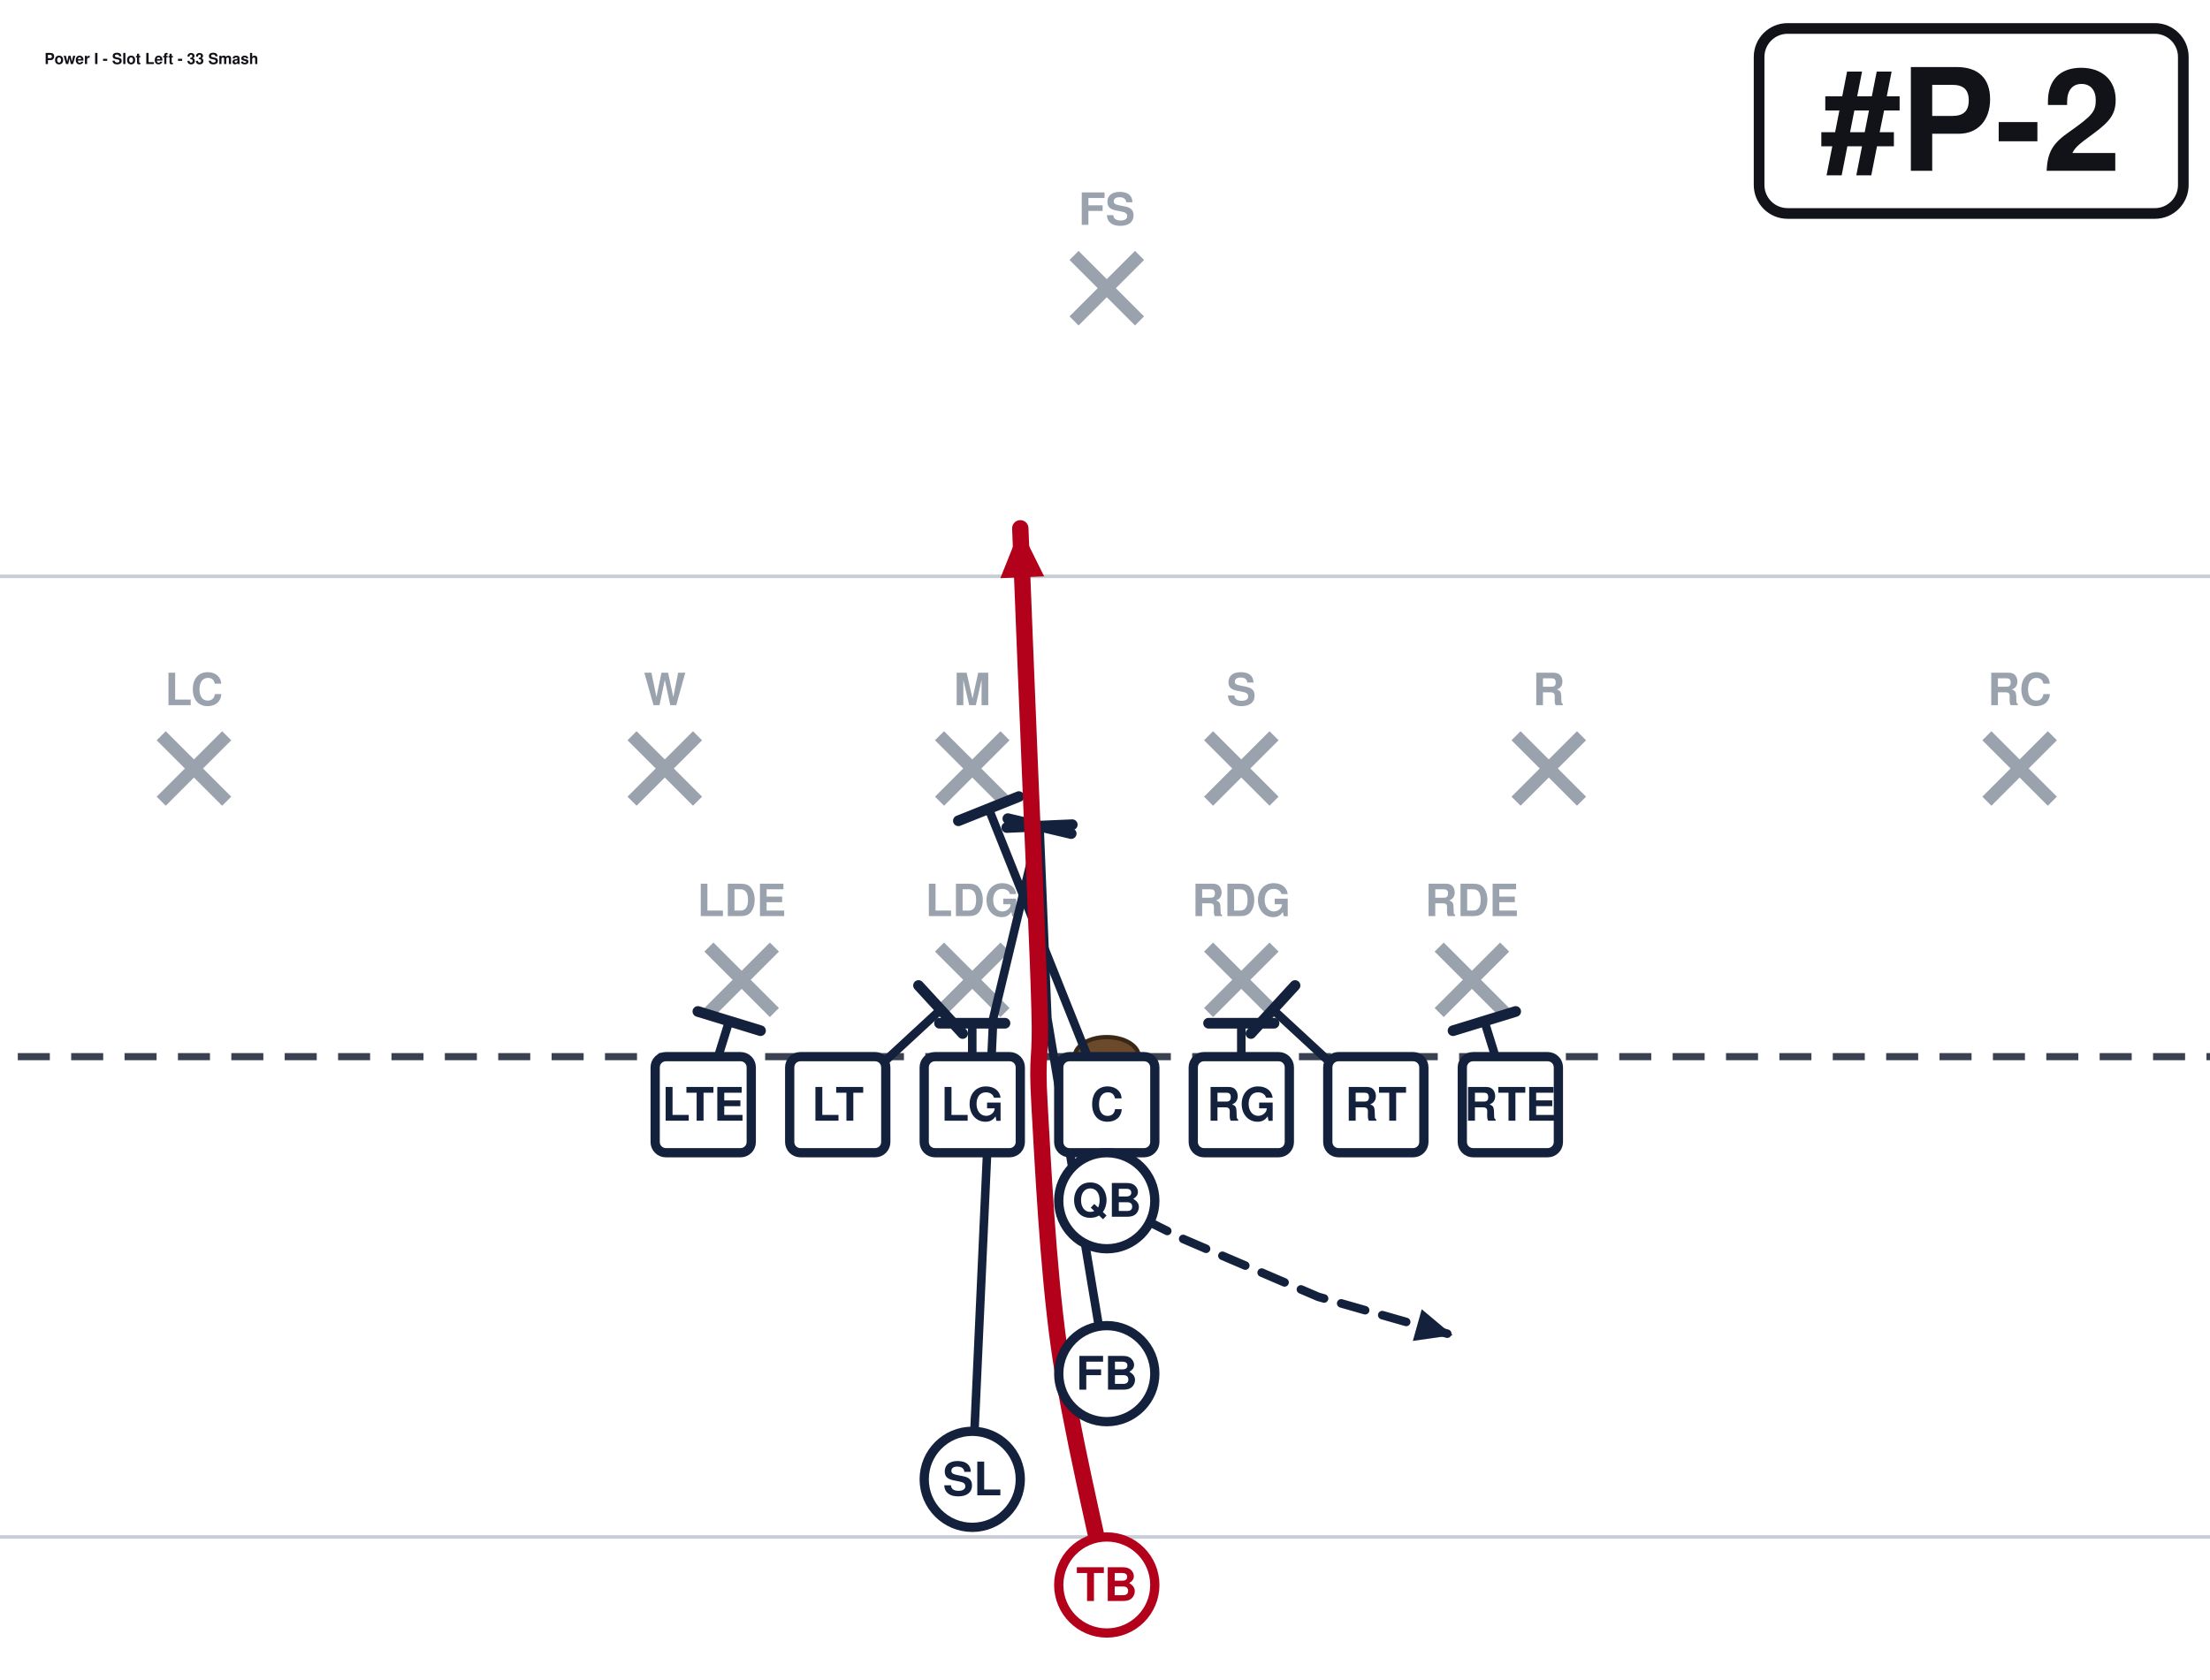
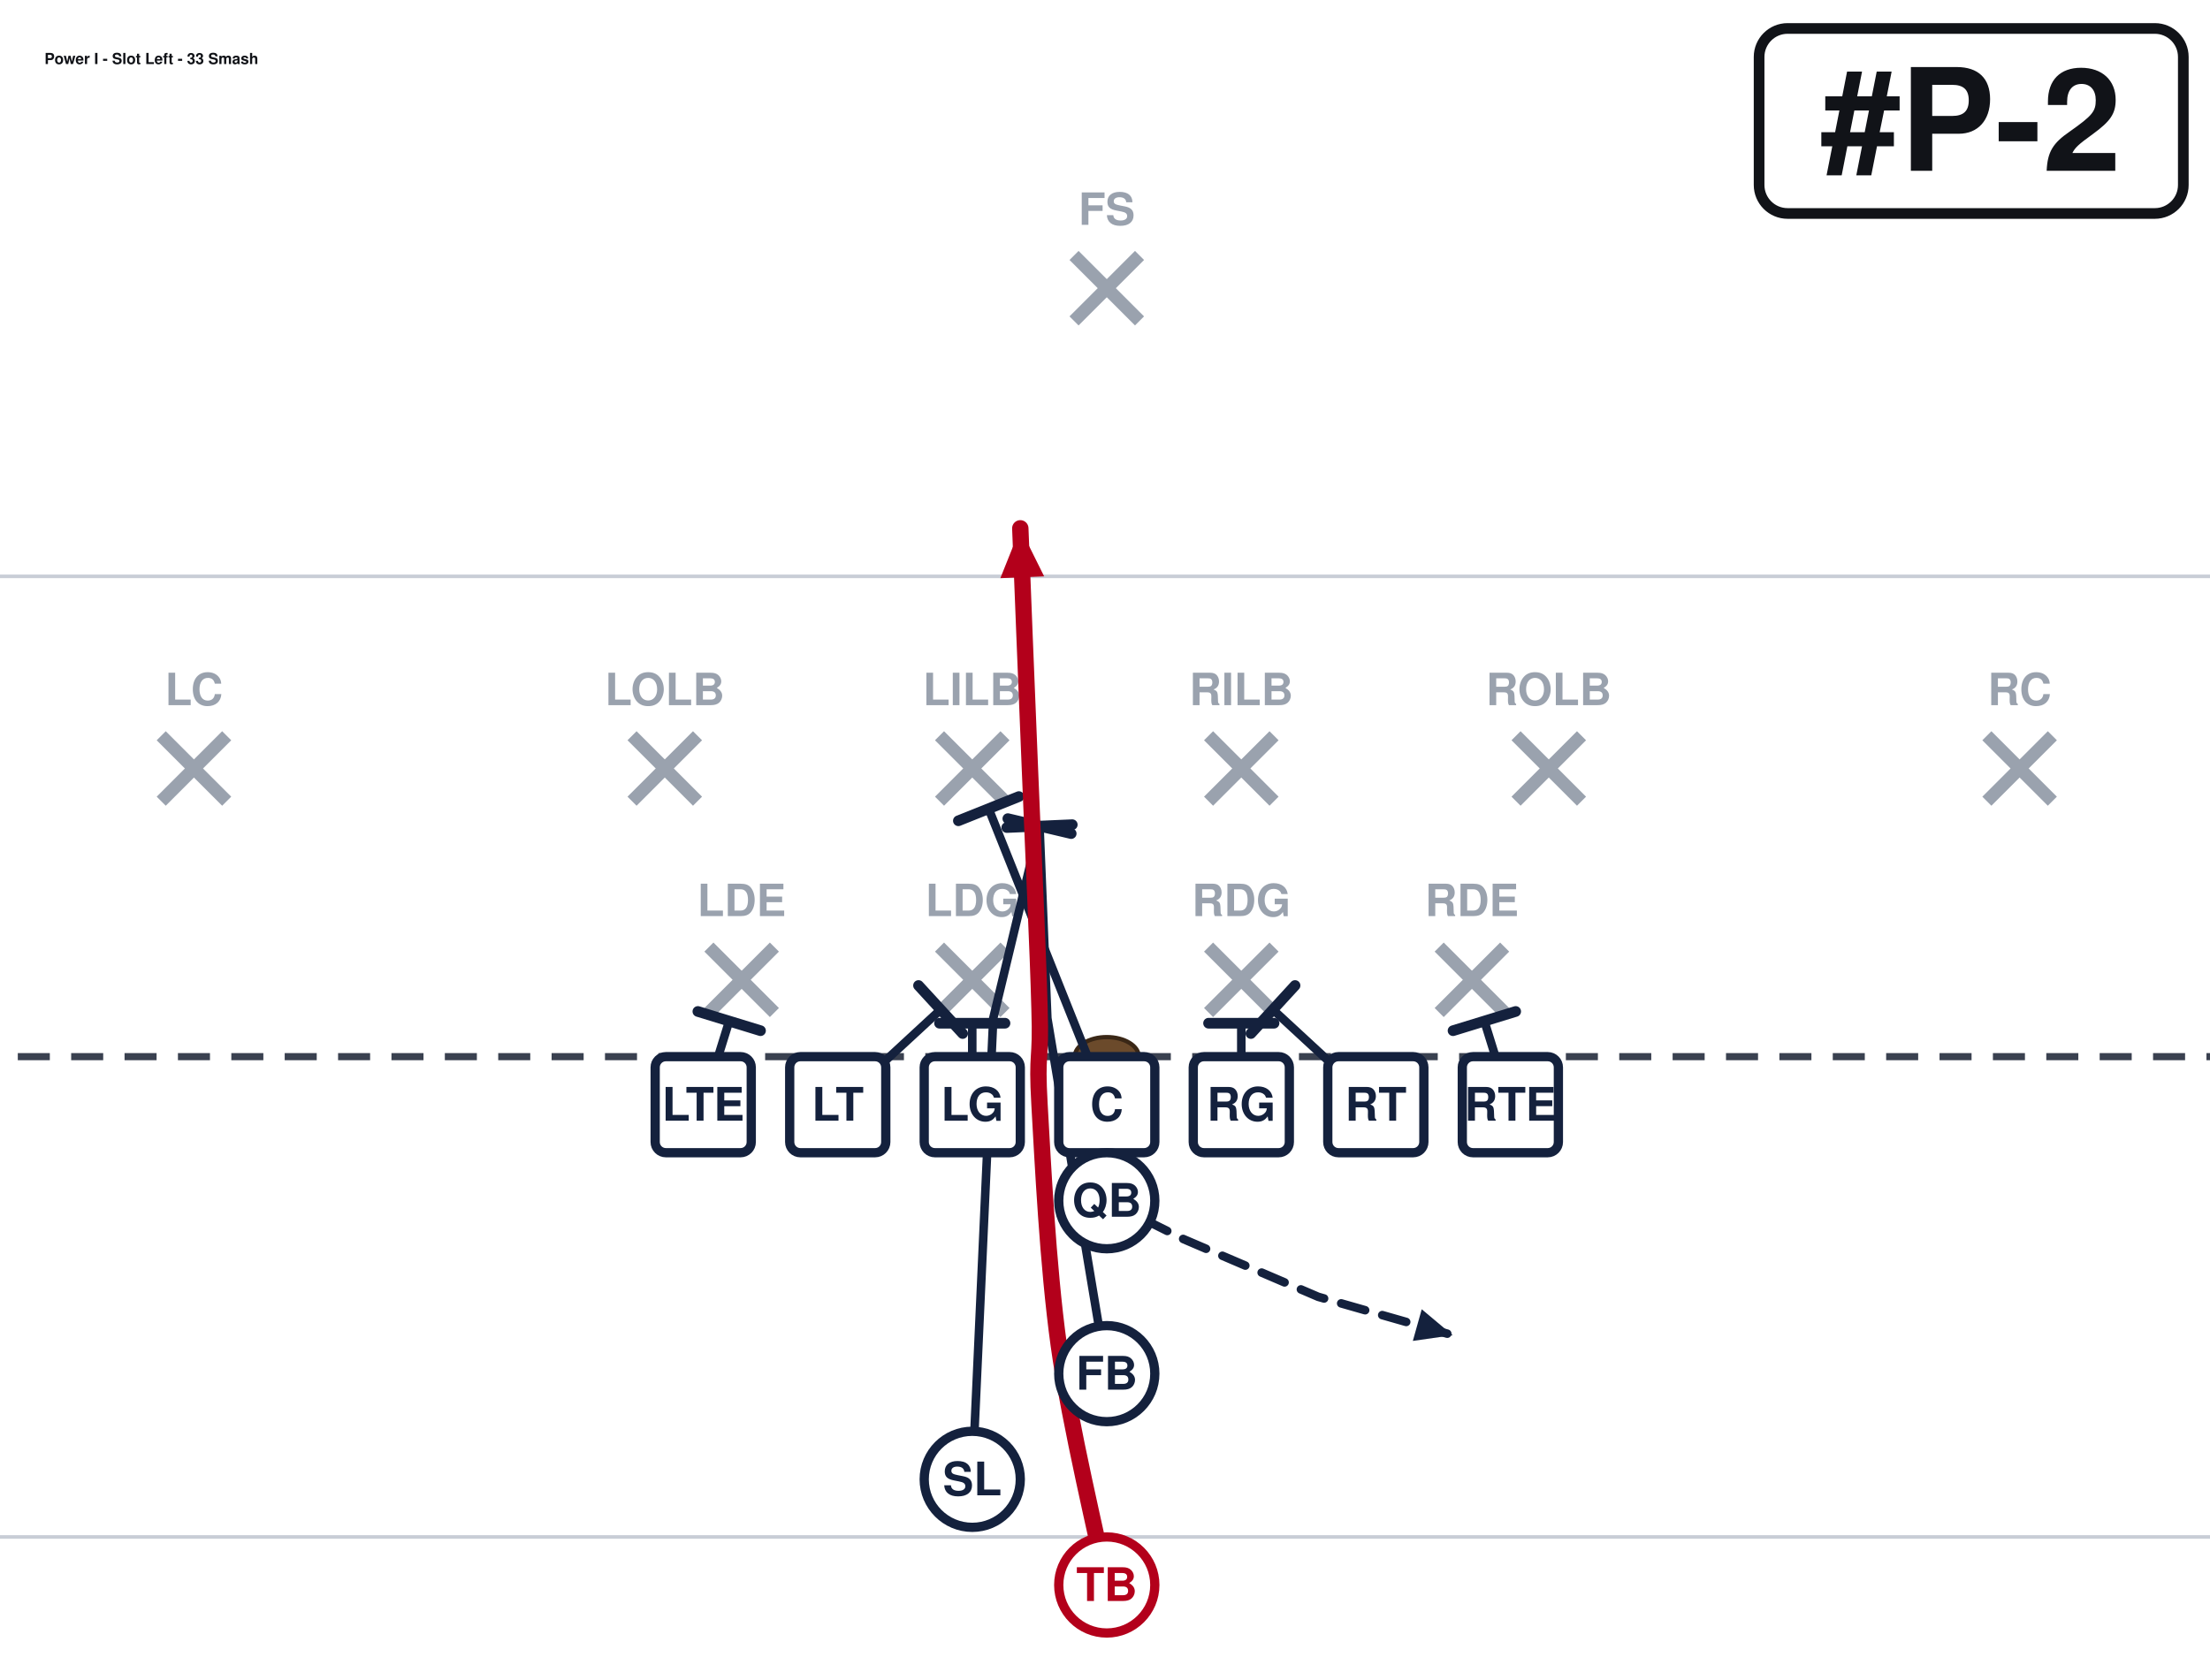
<svg xmlns="http://www.w3.org/2000/svg" width="621" height="472" viewBox="40 27 621 472" font-family="Segoe UI, Helvetica, Arial, sans-serif" role="img">
  <rect x="0" y="0" width="702" height="513" fill="#ffffff" />
  <line x1="0" y1="459.0" x2="702" y2="459.0" stroke="#c8cdd6" stroke-width="1" />
  <line x1="0" y1="189.0" x2="702" y2="189.0" stroke="#c8cdd6" stroke-width="1" />
  <line x1="0" y1="324.0" x2="702" y2="324.0" stroke="#3a4150" stroke-width="2" stroke-dasharray="9 6" />
  <ellipse cx="351.0" cy="324.0" rx="9" ry="5.5" fill="#6b4a2b" stroke="#3a2716" stroke-width="1.2" />
  <line x1="239.2" y1="293.2" x2="257.6" y2="311.6" stroke="#9aa2ae" stroke-width="3.6" />
  <line x1="257.6" y1="293.2" x2="239.2" y2="311.6" stroke="#9aa2ae" stroke-width="3.6" />
  <text x="248.4" y="284.5" text-anchor="middle" font-size="12.5" fill="#9aa2ae" font-weight="600">LDE</text>
  <line x1="304.0" y1="293.2" x2="322.4" y2="311.6" stroke="#9aa2ae" stroke-width="3.6" />
  <line x1="322.4" y1="293.2" x2="304.0" y2="311.6" stroke="#9aa2ae" stroke-width="3.6" />
  <text x="313.2" y="284.5" text-anchor="middle" font-size="12.5" fill="#9aa2ae" font-weight="600">LDG</text>
  <line x1="379.6" y1="293.2" x2="398.0" y2="311.6" stroke="#9aa2ae" stroke-width="3.6" />
  <line x1="398.0" y1="293.2" x2="379.6" y2="311.6" stroke="#9aa2ae" stroke-width="3.6" />
  <text x="388.8" y="284.5" text-anchor="middle" font-size="12.5" fill="#9aa2ae" font-weight="600">RDG</text>
  <line x1="444.4" y1="293.2" x2="462.8" y2="311.6" stroke="#9aa2ae" stroke-width="3.6" />
  <line x1="462.8" y1="293.2" x2="444.4" y2="311.6" stroke="#9aa2ae" stroke-width="3.6" />
  <text x="453.6" y="284.5" text-anchor="middle" font-size="12.5" fill="#9aa2ae" font-weight="600">RDE</text>
  <line x1="217.6" y1="233.8" x2="236.0" y2="252.2" stroke="#9aa2ae" stroke-width="3.6" />
  <line x1="236.0" y1="233.8" x2="217.6" y2="252.2" stroke="#9aa2ae" stroke-width="3.6" />
-   <text x="226.8" y="225.2" text-anchor="middle" font-size="12.5" fill="#9aa2ae" font-weight="600">W</text>
+   <text x="226.8" y="225.2" text-anchor="middle" font-size="12.5" fill="#9aa2ae" font-weight="600">LOLB</text>
  <line x1="304.0" y1="233.8" x2="322.4" y2="252.2" stroke="#9aa2ae" stroke-width="3.6" />
  <line x1="322.4" y1="233.8" x2="304.0" y2="252.2" stroke="#9aa2ae" stroke-width="3.6" />
-   <text x="313.2" y="225.2" text-anchor="middle" font-size="12.5" fill="#9aa2ae" font-weight="600">M</text>
+   <text x="313.2" y="225.2" text-anchor="middle" font-size="12.5" fill="#9aa2ae" font-weight="600">LILB</text>
  <line x1="379.6" y1="233.8" x2="398.0" y2="252.2" stroke="#9aa2ae" stroke-width="3.6" />
  <line x1="398.0" y1="233.8" x2="379.6" y2="252.2" stroke="#9aa2ae" stroke-width="3.6" />
-   <text x="388.8" y="225.2" text-anchor="middle" font-size="12.5" fill="#9aa2ae" font-weight="600">S</text>
+   <text x="388.8" y="225.2" text-anchor="middle" font-size="12.5" fill="#9aa2ae" font-weight="600">RILB</text>
  <line x1="466.0" y1="233.8" x2="484.4" y2="252.2" stroke="#9aa2ae" stroke-width="3.6" />
  <line x1="484.4" y1="233.8" x2="466.0" y2="252.2" stroke="#9aa2ae" stroke-width="3.6" />
-   <text x="475.2" y="225.2" text-anchor="middle" font-size="12.5" fill="#9aa2ae" font-weight="600">R</text>
+   <text x="475.2" y="225.2" text-anchor="middle" font-size="12.5" fill="#9aa2ae" font-weight="600">ROLB</text>
  <line x1="85.3" y1="233.8" x2="103.7" y2="252.2" stroke="#9aa2ae" stroke-width="3.6" />
  <line x1="103.7" y1="233.8" x2="85.3" y2="252.2" stroke="#9aa2ae" stroke-width="3.6" />
  <text x="94.5" y="225.2" text-anchor="middle" font-size="12.5" fill="#9aa2ae" font-weight="600">LC</text>
  <line x1="598.3" y1="233.8" x2="616.7" y2="252.2" stroke="#9aa2ae" stroke-width="3.6" />
  <line x1="616.7" y1="233.8" x2="598.3" y2="252.2" stroke="#9aa2ae" stroke-width="3.6" />
  <text x="607.5" y="225.2" text-anchor="middle" font-size="12.5" fill="#9aa2ae" font-weight="600">RC</text>
  <line x1="341.8" y1="98.8" x2="360.2" y2="117.2" stroke="#9aa2ae" stroke-width="3.6" />
  <line x1="360.2" y1="98.8" x2="341.8" y2="117.2" stroke="#9aa2ae" stroke-width="3.6" />
  <text x="351.0" y="90.2" text-anchor="middle" font-size="12.5" fill="#9aa2ae" font-weight="600">FS</text>
  <path d="M237.6,337.5 L244.9,314.0" fill="none" stroke="#14213d" stroke-width="2.4" stroke-linecap="round" stroke-linejoin="round" />
  <line x1="236.1" y1="311.3" x2="253.7" y2="316.7" stroke="#14213d" stroke-width="3.0" stroke-linecap="round" />
  <path d="M275.4,337.5 L304.3,310.8" fill="none" stroke="#14213d" stroke-width="2.4" stroke-linecap="round" stroke-linejoin="round" />
  <line x1="298.1" y1="304.0" x2="310.5" y2="317.5" stroke="#14213d" stroke-width="3.0" stroke-linecap="round" />
  <path d="M313.2,337.5 L313.2,314.6" fill="none" stroke="#14213d" stroke-width="2.4" stroke-linecap="round" stroke-linejoin="round" />
  <line x1="304.0" y1="314.6" x2="322.4" y2="314.6" stroke="#14213d" stroke-width="3.0" stroke-linecap="round" />
  <path d="M351.0,337.5 L317.8,254.3" fill="none" stroke="#14213d" stroke-width="2.4" stroke-linecap="round" stroke-linejoin="round" />
  <line x1="309.3" y1="257.7" x2="326.3" y2="250.9" stroke="#14213d" stroke-width="3.0" stroke-linecap="round" />
  <path d="M388.8,337.5 L388.8,314.6" fill="none" stroke="#14213d" stroke-width="2.4" stroke-linecap="round" stroke-linejoin="round" />
  <line x1="379.6" y1="314.6" x2="398.0" y2="314.6" stroke="#14213d" stroke-width="3.0" stroke-linecap="round" />
  <path d="M426.6,337.5 L397.7,310.8" fill="none" stroke="#14213d" stroke-width="2.4" stroke-linecap="round" stroke-linejoin="round" />
  <line x1="391.5" y1="317.5" x2="403.9" y2="304.0" stroke="#14213d" stroke-width="3.0" stroke-linecap="round" />
  <path d="M464.4,337.5 L457.1,314.0" fill="none" stroke="#14213d" stroke-width="2.4" stroke-linecap="round" stroke-linejoin="round" />
  <line x1="448.3" y1="316.7" x2="465.9" y2="311.3" stroke="#14213d" stroke-width="3.0" stroke-linecap="round" />
  <path d="M313.2,442.8 L319.1,313.2 L332.1,259.2" fill="none" stroke="#14213d" stroke-width="2.4" stroke-linecap="round" stroke-linejoin="round" />
  <line x1="323.2" y1="257.1" x2="341.0" y2="261.3" stroke="#14213d" stroke-width="3.0" stroke-linecap="round" />
  <path d="M351.0,364.5 L372.6,375.3 L410.4,391.5 L448.2,402.3" fill="none" stroke="#14213d" stroke-width="2.4" stroke-linecap="round" stroke-linejoin="round" stroke-dasharray="7 5" />
  <polygon points="448.2,402.3 437.0,403.9 439.5,395.0" fill="#14213d" />
  <path d="M351.0,413.1 L334.3,313.2 L332.1,259.2" fill="none" stroke="#14213d" stroke-width="2.4" stroke-linecap="round" stroke-linejoin="round" />
  <line x1="322.9" y1="259.6" x2="341.3" y2="258.8" stroke="#14213d" stroke-width="3.0" stroke-linecap="round" />
  <path d="M351.0,472.5 C348.8,461.2 340.6,427.5 337.5,405.0 C334.4,382.5 333.0,353.2 332.1,337.5 C331.2,321.8 332.6,326.2 332.1,310.5 C331.7,294.8 330.3,265.5 329.4,243.0 C328.5,220.5 327.1,186.8 326.7,175.5" fill="none" stroke="#b3001b" stroke-width="4.6" stroke-linecap="round" stroke-linejoin="round" />
  <polygon points="326.7,175.5 333.4,189.0 321.1,189.5" fill="#b3001b" />
  <rect x="224.1" y="324.0" width="27.0" height="27.0" rx="3" fill="#ffffff" stroke="#14213d" stroke-width="2.6" />
  <text x="237.6" y="342.0" text-anchor="middle" font-size="13" font-weight="700" fill="#14213d">LTE</text>
  <rect x="261.9" y="324.0" width="27.0" height="27.0" rx="3" fill="#ffffff" stroke="#14213d" stroke-width="2.6" />
  <text x="275.4" y="342.0" text-anchor="middle" font-size="13" font-weight="700" fill="#14213d">LT</text>
  <rect x="299.7" y="324.0" width="27.0" height="27.0" rx="3" fill="#ffffff" stroke="#14213d" stroke-width="2.6" />
  <text x="313.2" y="342.0" text-anchor="middle" font-size="13" font-weight="700" fill="#14213d">LG</text>
  <rect x="337.5" y="324.0" width="27.0" height="27.0" rx="3" fill="#ffffff" stroke="#14213d" stroke-width="2.6" />
  <text x="351.0" y="342.0" text-anchor="middle" font-size="13" font-weight="700" fill="#14213d">C</text>
  <rect x="375.3" y="324.0" width="27.0" height="27.0" rx="3" fill="#ffffff" stroke="#14213d" stroke-width="2.6" />
  <text x="388.8" y="342.0" text-anchor="middle" font-size="13" font-weight="700" fill="#14213d">RG</text>
  <rect x="413.1" y="324.0" width="27.0" height="27.0" rx="3" fill="#ffffff" stroke="#14213d" stroke-width="2.6" />
  <text x="426.6" y="342.0" text-anchor="middle" font-size="13" font-weight="700" fill="#14213d">RT</text>
  <rect x="450.9" y="324.0" width="27.0" height="27.0" rx="3" fill="#ffffff" stroke="#14213d" stroke-width="2.6" />
  <text x="464.4" y="342.0" text-anchor="middle" font-size="13" font-weight="700" fill="#14213d">RTE</text>
  <circle cx="351.0" cy="364.5" r="13.5" fill="#ffffff" stroke="#14213d" stroke-width="2.6" />
  <text x="351.0" y="369.0" text-anchor="middle" font-size="13" font-weight="700" fill="#14213d">QB</text>
  <circle cx="351.0" cy="413.1" r="13.5" fill="#ffffff" stroke="#14213d" stroke-width="2.6" />
  <text x="351.0" y="417.6" text-anchor="middle" font-size="13" font-weight="700" fill="#14213d">FB</text>
  <circle cx="313.2" cy="442.8" r="13.5" fill="#ffffff" stroke="#14213d" stroke-width="2.6" />
  <text x="313.2" y="447.3" text-anchor="middle" font-size="13" font-weight="700" fill="#14213d">SL</text>
  <circle cx="351.0" cy="472.5" r="13.5" fill="#ffffff" stroke="#b3001b" stroke-width="2.6" />
  <text x="351.0" y="477.0" text-anchor="middle" font-size="13" font-weight="700" fill="#b3001b">TB</text>
  <rect x="534.3" y="35.0" width="119.2" height="52.0" rx="8" fill="#ffffff" stroke="#111318" stroke-width="3" />
  <text x="593.9" y="75.0" text-anchor="middle" font-size="40" font-weight="800" fill="#111318">#P-2</text>
  <text x="52.5" y="45.0" font-size="4.3" font-weight="700" fill="#111318">Power I - Slot Left - 33 Smash</text>
</svg>
